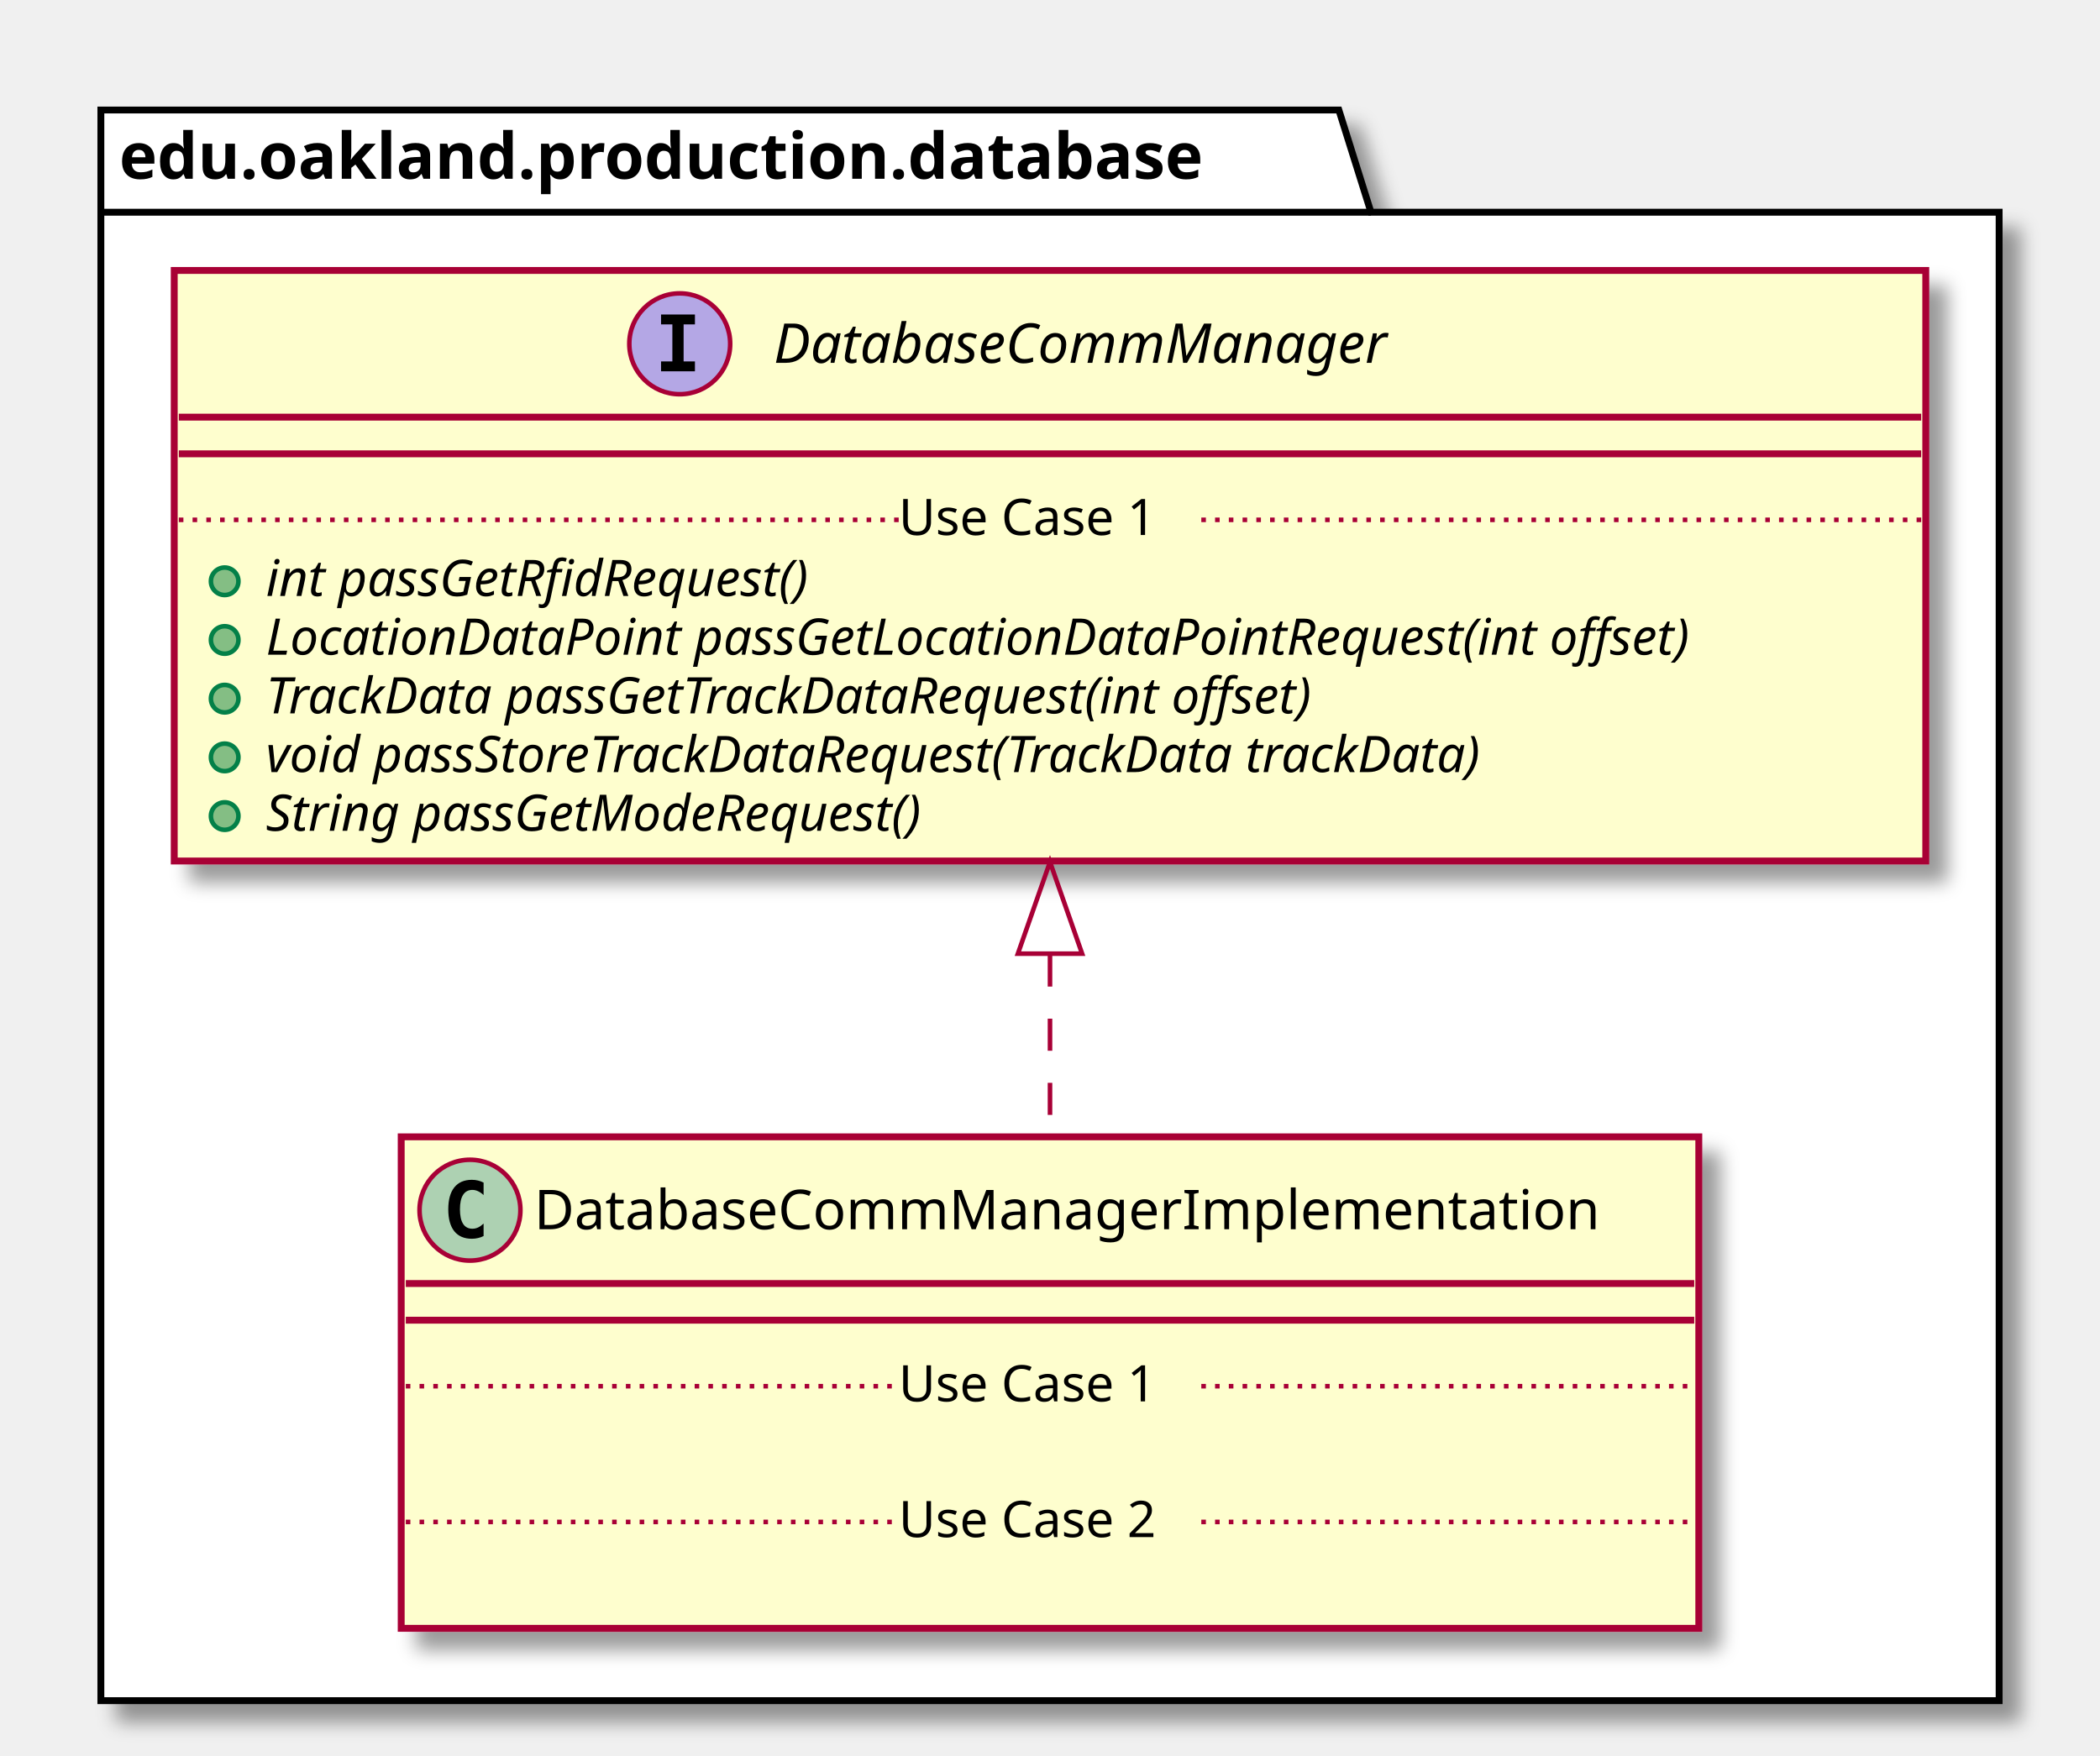
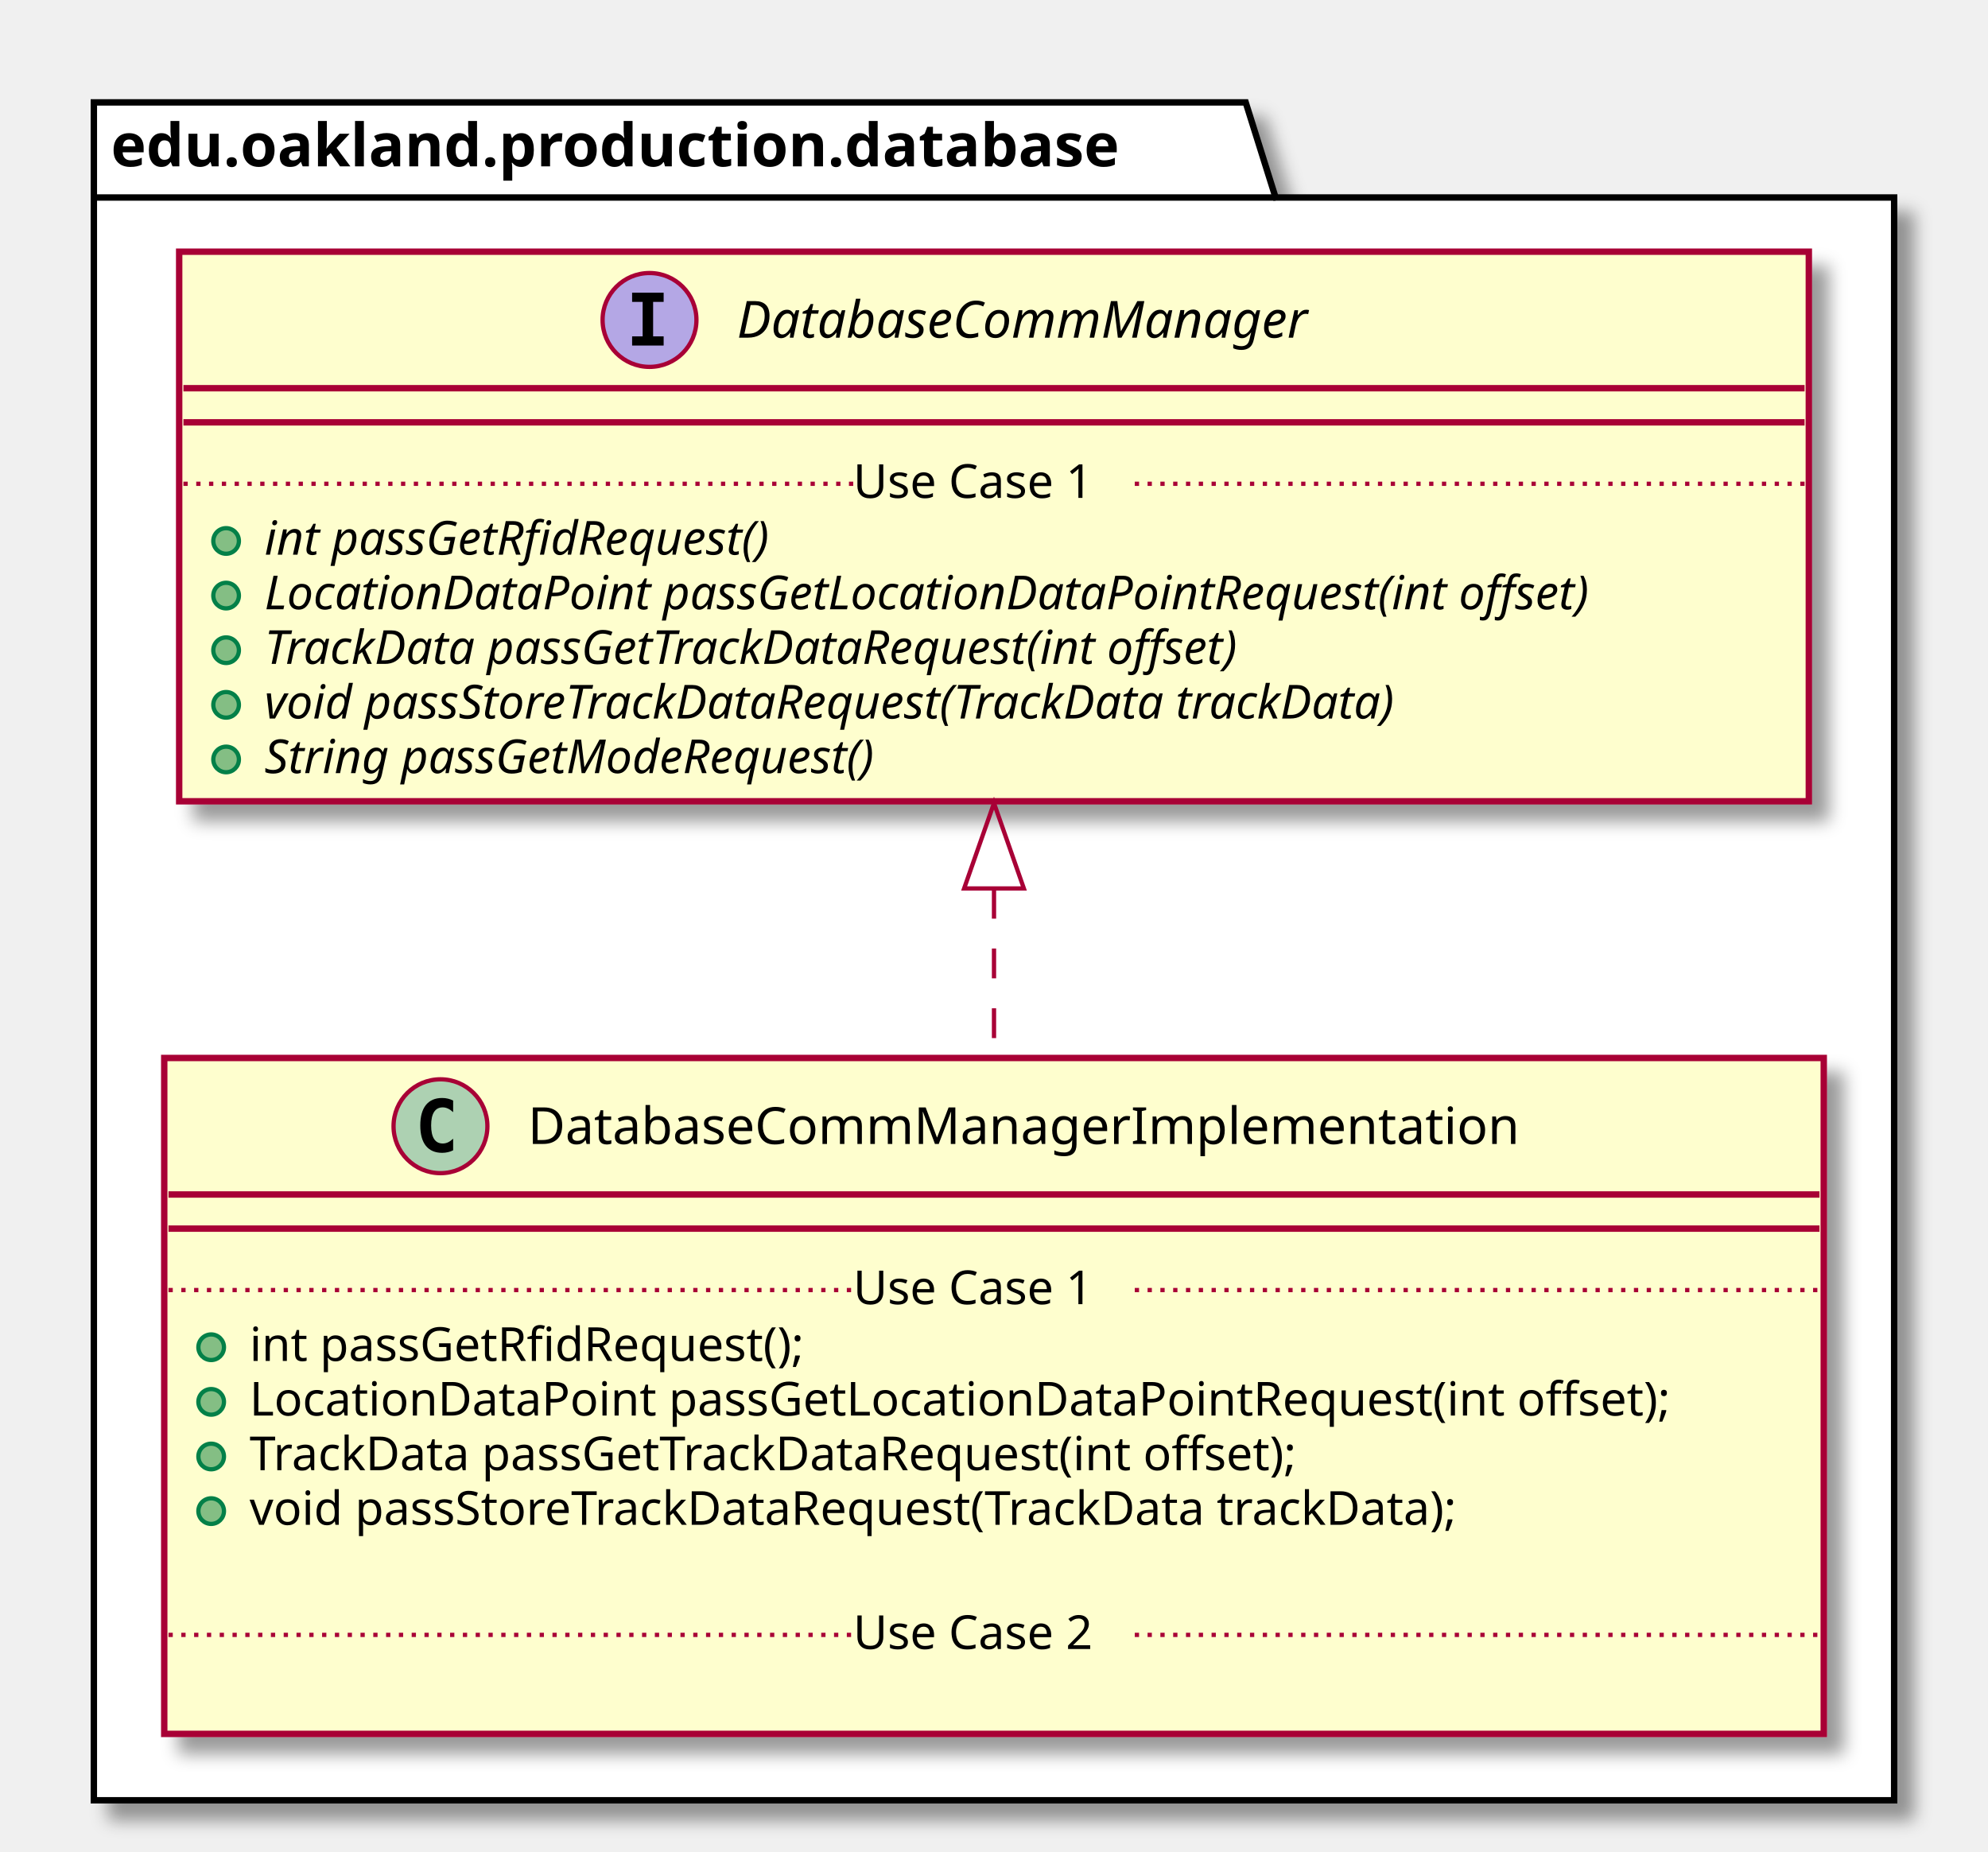
- <svg xmlns="http://www.w3.org/2000/svg" contentScriptType="application/ecmascript" contentStyleType="text/css" height="383px" preserveAspectRatio="none" style="width:458px;height:383px;" version="1.1" viewBox="0 0 458 383" width="458px" zoomAndPan="magnify">
+ <svg xmlns="http://www.w3.org/2000/svg" contentScriptType="application/ecmascript" contentStyleType="text/css" height="434px" preserveAspectRatio="none" style="width:466px;height:434px;" version="1.1" viewBox="0 0 466 434" width="466px" zoomAndPan="magnify">
  <defs>
-     <filter height="300%" id="fyylk3rip1jki" width="300%" x="-1" y="-1">
+     <filter height="300%" id="fobv4so0x69ay" width="300%" x="-1" y="-1">
      <feGaussianBlur result="blurOut" stdDeviation="2.0" />
      <feColorMatrix in="blurOut" result="blurOut2" type="matrix" values="0 0 0 0 0 0 0 0 0 0 0 0 0 0 0 0 0 0 .4 0" />
      <feOffset dx="4.0" dy="4.0" in="blurOut2" result="blurOut3" />
      <feBlend in="SourceGraphic" in2="blurOut3" mode="normal" />
    </filter>
  </defs>
  <g>
-     <polygon fill="#FFFFFF" filter="url(#fyylk3rip1jki)" points="22,24,292,24,299,46.297,436,46.297,436,371,22,371,22,24" style="stroke: #000000; stroke-width: 1.5;" />
+     <polygon fill="#FFFFFF" filter="url(#fobv4so0x69ay)" points="22,24,292,24,299,46.297,444,46.297,444,422,22,422,22,24" style="stroke: #000000; stroke-width: 1.5;" />
    <line style="stroke: #000000; stroke-width: 1.5;" x1="22" x2="299" y1="46.297" y2="46.297" />
    <text fill="#000000" font-family="sans-serif" font-size="14" font-weight="bold" lengthAdjust="spacingAndGlyphs" textLength="264" x="26" y="38.995">edu.oakland.production.database</text>
-     <rect fill="#FEFECE" filter="url(#fyylk3rip1jki)" height="107.219" id="DatabaseCommManagerImplementation" style="stroke: #A80036; stroke-width: 1.5;" width="283" x="87.5" y="248" />
-     <ellipse cx="102.5" cy="264" fill="#ADD1B2" rx="11" ry="11" style="stroke: #A80036; stroke-width: 1.0;" />
-     <path d="M105.469,269.641 Q104.891,269.938 104.25,270.078 Q103.609,270.234 102.906,270.234 Q100.406,270.234 99.078,268.594 Q97.766,266.938 97.766,263.812 Q97.766,260.688 99.078,259.031 Q100.406,257.375 102.906,257.375 Q103.609,257.375 104.25,257.531 Q104.906,257.688 105.469,257.984 L105.469,260.703 Q104.844,260.125 104.25,259.859 Q103.656,259.578 103.031,259.578 Q101.688,259.578 101,260.656 Q100.312,261.719 100.312,263.812 Q100.312,265.906 101,266.984 Q101.688,268.047 103.031,268.047 Q103.656,268.047 104.25,267.781 Q104.844,267.5 105.469,266.922 L105.469,269.641 Z " />
-     <text fill="#000000" font-family="sans-serif" font-size="12" lengthAdjust="spacingAndGlyphs" textLength="251" x="116.5" y="268.154">DatabaseCommManagerImplementation</text>
-     <line style="stroke: #A80036; stroke-width: 1.5;" x1="88.5" x2="369.5" y1="280" y2="280" />
-     <line style="stroke: #A80036; stroke-width: 1.5;" x1="88.5" x2="369.5" y1="288" y2="288" />
-     <text fill="#000000" font-family="sans-serif" font-size="11" lengthAdjust="spacingAndGlyphs" textLength="0" x="97.5" y="319.015" />
-     <line style="stroke: #A80036; stroke-width: 1.0; stroke-dasharray: 1.0,2.0;" x1="88.5" x2="196" y1="302.402" y2="302.402" />
-     <text fill="#000000" font-family="sans-serif" font-size="11" lengthAdjust="spacingAndGlyphs" textLength="66" x="196" y="305.71">Use Case 1</text>
-     <line style="stroke: #A80036; stroke-width: 1.0; stroke-dasharray: 1.0,2.0;" x1="262" x2="369.5" y1="302.402" y2="302.402" />
-     <text fill="#000000" font-family="sans-serif" font-size="11" lengthAdjust="spacingAndGlyphs" textLength="0" x="97.5" y="348.625" />
-     <line style="stroke: #A80036; stroke-width: 1.0; stroke-dasharray: 1.0,2.0;" x1="88.5" x2="196" y1="332.012" y2="332.012" />
-     <text fill="#000000" font-family="sans-serif" font-size="11" lengthAdjust="spacingAndGlyphs" textLength="66" x="196" y="335.32">Use Case 2</text>
-     <line style="stroke: #A80036; stroke-width: 1.0; stroke-dasharray: 1.0,2.0;" x1="262" x2="369.5" y1="332.012" y2="332.012" />
-     <rect fill="#FEFECE" filter="url(#fyylk3rip1jki)" height="128.828" id="DatabaseCommManager" style="stroke: #A80036; stroke-width: 1.5;" width="382" x="38" y="59" />
-     <ellipse cx="148.25" cy="75" fill="#B4A7E5" rx="11" ry="11" style="stroke: #A80036; stroke-width: 1.0;" />
-     <path d="M144.172,70.766 L144.172,68.609 L151.562,68.609 L151.562,70.766 L149.094,70.766 L149.094,78.844 L151.562,78.844 L151.562,81 L144.172,81 L144.172,78.844 L146.641,78.844 L146.641,70.766 L144.172,70.766 Z " />
-     <text fill="#000000" font-family="sans-serif" font-size="12" font-style="italic" lengthAdjust="spacingAndGlyphs" textLength="153" x="168.75" y="79.154">DatabaseCommManager</text>
-     <line style="stroke: #A80036; stroke-width: 1.5;" x1="39" x2="419" y1="91" y2="91" />
-     <line style="stroke: #A80036; stroke-width: 1.5;" x1="39" x2="419" y1="99" y2="99" />
-     <ellipse cx="49" cy="126.805" fill="#84BE84" rx="3" ry="3" style="stroke: #038048; stroke-width: 1.0;" />
-     <text fill="#000000" font-family="sans-serif" font-size="11" font-style="italic" lengthAdjust="spacingAndGlyphs" textLength="140" x="58" y="130.015">int passGetRfidRequest()</text>
-     <ellipse cx="49" cy="139.609" fill="#84BE84" rx="3" ry="3" style="stroke: #038048; stroke-width: 1.0;" />
-     <text fill="#000000" font-family="sans-serif" font-size="11" font-style="italic" lengthAdjust="spacingAndGlyphs" textLength="356" x="58" y="142.82">LocationDataPoint passGetLocationDataPointRequest(int offset)</text>
-     <ellipse cx="49" cy="152.414" fill="#84BE84" rx="3" ry="3" style="stroke: #038048; stroke-width: 1.0;" />
-     <text fill="#000000" font-family="sans-serif" font-size="11" font-style="italic" lengthAdjust="spacingAndGlyphs" textLength="268" x="58" y="155.625">TrackData passGetTrackDataRequest(int offset)</text>
-     <ellipse cx="49" cy="165.219" fill="#84BE84" rx="3" ry="3" style="stroke: #038048; stroke-width: 1.0;" />
-     <text fill="#000000" font-family="sans-serif" font-size="11" font-style="italic" lengthAdjust="spacingAndGlyphs" textLength="310" x="58" y="168.429">void passStoreTrackDataRequest(TrackData trackData)</text>
-     <ellipse cx="49" cy="178.023" fill="#84BE84" rx="3" ry="3" style="stroke: #038048; stroke-width: 1.0;" />
-     <text fill="#000000" font-family="sans-serif" font-size="11" font-style="italic" lengthAdjust="spacingAndGlyphs" textLength="167" x="58" y="181.234">String passGetModeRequest()</text>
-     <line style="stroke: #A80036; stroke-width: 1.0; stroke-dasharray: 1.0,2.0;" x1="39" x2="196" y1="113.402" y2="113.402" />
-     <text fill="#000000" font-family="sans-serif" font-size="11" lengthAdjust="spacingAndGlyphs" textLength="66" x="196" y="116.71">Use Case 1</text>
-     <line style="stroke: #A80036; stroke-width: 1.0; stroke-dasharray: 1.0,2.0;" x1="262" x2="419" y1="113.402" y2="113.402" />
-     <path d="M229,208.22 C229,221.69 229,235.3 229,247.77 " fill="none" id="DatabaseCommManager&lt;-DatabaseCommManagerImplementation" style="stroke: #A80036; stroke-width: 1.0; stroke-dasharray: 7.0,7.0;" />
-     <polygon fill="none" points="222,208.04,229,188.04,236,208.04,222,208.04" style="stroke: #A80036; stroke-width: 1.0;" />
+     <rect fill="#FEFECE" filter="url(#fobv4so0x69ay)" height="158.438" id="DatabaseCommManagerImplementation" style="stroke: #A80036; stroke-width: 1.5;" width="389" x="38.5" y="248" />
+     <ellipse cx="103.25" cy="264" fill="#ADD1B2" rx="11" ry="11" style="stroke: #A80036; stroke-width: 1.0;" />
+     <path d="M106.219,269.641 Q105.641,269.938 105,270.078 Q104.359,270.234 103.656,270.234 Q101.156,270.234 99.828,268.594 Q98.516,266.938 98.516,263.812 Q98.516,260.688 99.828,259.031 Q101.156,257.375 103.656,257.375 Q104.359,257.375 105,257.531 Q105.656,257.688 106.219,257.984 L106.219,260.703 Q105.594,260.125 105,259.859 Q104.406,259.578 103.781,259.578 Q102.438,259.578 101.75,260.656 Q101.062,261.719 101.062,263.812 Q101.062,265.906 101.75,266.984 Q102.438,268.047 103.781,268.047 Q104.406,268.047 105,267.781 Q105.594,267.5 106.219,266.922 L106.219,269.641 Z " />
+     <text fill="#000000" font-family="sans-serif" font-size="12" lengthAdjust="spacingAndGlyphs" textLength="251" x="123.75" y="268.154">DatabaseCommManagerImplementation</text>
+     <line style="stroke: #A80036; stroke-width: 1.5;" x1="39.5" x2="426.5" y1="280" y2="280" />
+     <line style="stroke: #A80036; stroke-width: 1.5;" x1="39.5" x2="426.5" y1="288" y2="288" />
+     <ellipse cx="49.5" cy="315.805" fill="#84BE84" rx="3" ry="3" style="stroke: #038048; stroke-width: 1.0;" />
+     <text fill="#000000" font-family="sans-serif" font-size="11" lengthAdjust="spacingAndGlyphs" textLength="145" x="58.5" y="319.015">int passGetRfidRequest();</text>
+     <ellipse cx="49.5" cy="328.609" fill="#84BE84" rx="3" ry="3" style="stroke: #038048; stroke-width: 1.0;" />
+     <text fill="#000000" font-family="sans-serif" font-size="11" lengthAdjust="spacingAndGlyphs" textLength="363" x="58.5" y="331.82">LocationDataPoint passGetLocationDataPointRequest(int offset);</text>
+     <ellipse cx="49.5" cy="341.414" fill="#84BE84" rx="3" ry="3" style="stroke: #038048; stroke-width: 1.0;" />
+     <text fill="#000000" font-family="sans-serif" font-size="11" lengthAdjust="spacingAndGlyphs" textLength="275" x="58.5" y="344.625">TrackData passGetTrackDataRequest(int offset);</text>
+     <ellipse cx="49.5" cy="354.219" fill="#84BE84" rx="3" ry="3" style="stroke: #038048; stroke-width: 1.0;" />
+     <text fill="#000000" font-family="sans-serif" font-size="11" lengthAdjust="spacingAndGlyphs" textLength="316" x="58.5" y="357.429">void passStoreTrackDataRequest(TrackData trackData);</text>
+     <text fill="#000000" font-family="sans-serif" font-size="11" lengthAdjust="spacingAndGlyphs" textLength="0" x="62.5" y="370.234" />
+     <line style="stroke: #A80036; stroke-width: 1.0; stroke-dasharray: 1.0,2.0;" x1="39.5" x2="200" y1="302.402" y2="302.402" />
+     <text fill="#000000" font-family="sans-serif" font-size="11" lengthAdjust="spacingAndGlyphs" textLength="66" x="200" y="305.71">Use Case 1</text>
+     <line style="stroke: #A80036; stroke-width: 1.0; stroke-dasharray: 1.0,2.0;" x1="266" x2="426.5" y1="302.402" y2="302.402" />
+     <text fill="#000000" font-family="sans-serif" font-size="11" lengthAdjust="spacingAndGlyphs" textLength="0" x="48.5" y="399.843" />
+     <line style="stroke: #A80036; stroke-width: 1.0; stroke-dasharray: 1.0,2.0;" x1="39.5" x2="200" y1="383.231" y2="383.231" />
+     <text fill="#000000" font-family="sans-serif" font-size="11" lengthAdjust="spacingAndGlyphs" textLength="66" x="200" y="386.539">Use Case 2</text>
+     <line style="stroke: #A80036; stroke-width: 1.0; stroke-dasharray: 1.0,2.0;" x1="266" x2="426.5" y1="383.231" y2="383.231" />
+     <rect fill="#FEFECE" filter="url(#fobv4so0x69ay)" height="128.828" id="DatabaseCommManager" style="stroke: #A80036; stroke-width: 1.5;" width="382" x="42" y="59" />
+     <ellipse cx="152.25" cy="75" fill="#B4A7E5" rx="11" ry="11" style="stroke: #A80036; stroke-width: 1.0;" />
+     <path d="M148.172,70.766 L148.172,68.609 L155.562,68.609 L155.562,70.766 L153.094,70.766 L153.094,78.844 L155.562,78.844 L155.562,81 L148.172,81 L148.172,78.844 L150.641,78.844 L150.641,70.766 L148.172,70.766 Z " />
+     <text fill="#000000" font-family="sans-serif" font-size="12" font-style="italic" lengthAdjust="spacingAndGlyphs" textLength="153" x="172.75" y="79.154">DatabaseCommManager</text>
+     <line style="stroke: #A80036; stroke-width: 1.5;" x1="43" x2="423" y1="91" y2="91" />
+     <line style="stroke: #A80036; stroke-width: 1.5;" x1="43" x2="423" y1="99" y2="99" />
+     <ellipse cx="53" cy="126.805" fill="#84BE84" rx="3" ry="3" style="stroke: #038048; stroke-width: 1.0;" />
+     <text fill="#000000" font-family="sans-serif" font-size="11" font-style="italic" lengthAdjust="spacingAndGlyphs" textLength="140" x="62" y="130.015">int passGetRfidRequest()</text>
+     <ellipse cx="53" cy="139.609" fill="#84BE84" rx="3" ry="3" style="stroke: #038048; stroke-width: 1.0;" />
+     <text fill="#000000" font-family="sans-serif" font-size="11" font-style="italic" lengthAdjust="spacingAndGlyphs" textLength="356" x="62" y="142.82">LocationDataPoint passGetLocationDataPointRequest(int offset)</text>
+     <ellipse cx="53" cy="152.414" fill="#84BE84" rx="3" ry="3" style="stroke: #038048; stroke-width: 1.0;" />
+     <text fill="#000000" font-family="sans-serif" font-size="11" font-style="italic" lengthAdjust="spacingAndGlyphs" textLength="268" x="62" y="155.625">TrackData passGetTrackDataRequest(int offset)</text>
+     <ellipse cx="53" cy="165.219" fill="#84BE84" rx="3" ry="3" style="stroke: #038048; stroke-width: 1.0;" />
+     <text fill="#000000" font-family="sans-serif" font-size="11" font-style="italic" lengthAdjust="spacingAndGlyphs" textLength="310" x="62" y="168.429">void passStoreTrackDataRequest(TrackData trackData)</text>
+     <ellipse cx="53" cy="178.023" fill="#84BE84" rx="3" ry="3" style="stroke: #038048; stroke-width: 1.0;" />
+     <text fill="#000000" font-family="sans-serif" font-size="11" font-style="italic" lengthAdjust="spacingAndGlyphs" textLength="167" x="62" y="181.234">String passGetModeRequest()</text>
+     <line style="stroke: #A80036; stroke-width: 1.0; stroke-dasharray: 1.0,2.0;" x1="43" x2="200" y1="113.402" y2="113.402" />
+     <text fill="#000000" font-family="sans-serif" font-size="11" lengthAdjust="spacingAndGlyphs" textLength="66" x="200" y="116.71">Use Case 1</text>
+     <line style="stroke: #A80036; stroke-width: 1.0; stroke-dasharray: 1.0,2.0;" x1="266" x2="423" y1="113.402" y2="113.402" />
+     <path d="M233,208.34 C233,221.41 233,234.87 233,247.81 " fill="none" id="DatabaseCommManager&lt;-DatabaseCommManagerImplementation" style="stroke: #A80036; stroke-width: 1.0; stroke-dasharray: 7.0,7.0;" />
+     <polygon fill="none" points="226,208.26,233,188.26,240,208.26,226,208.26" style="stroke: #A80036; stroke-width: 1.0;" />
  </g>
</svg>
